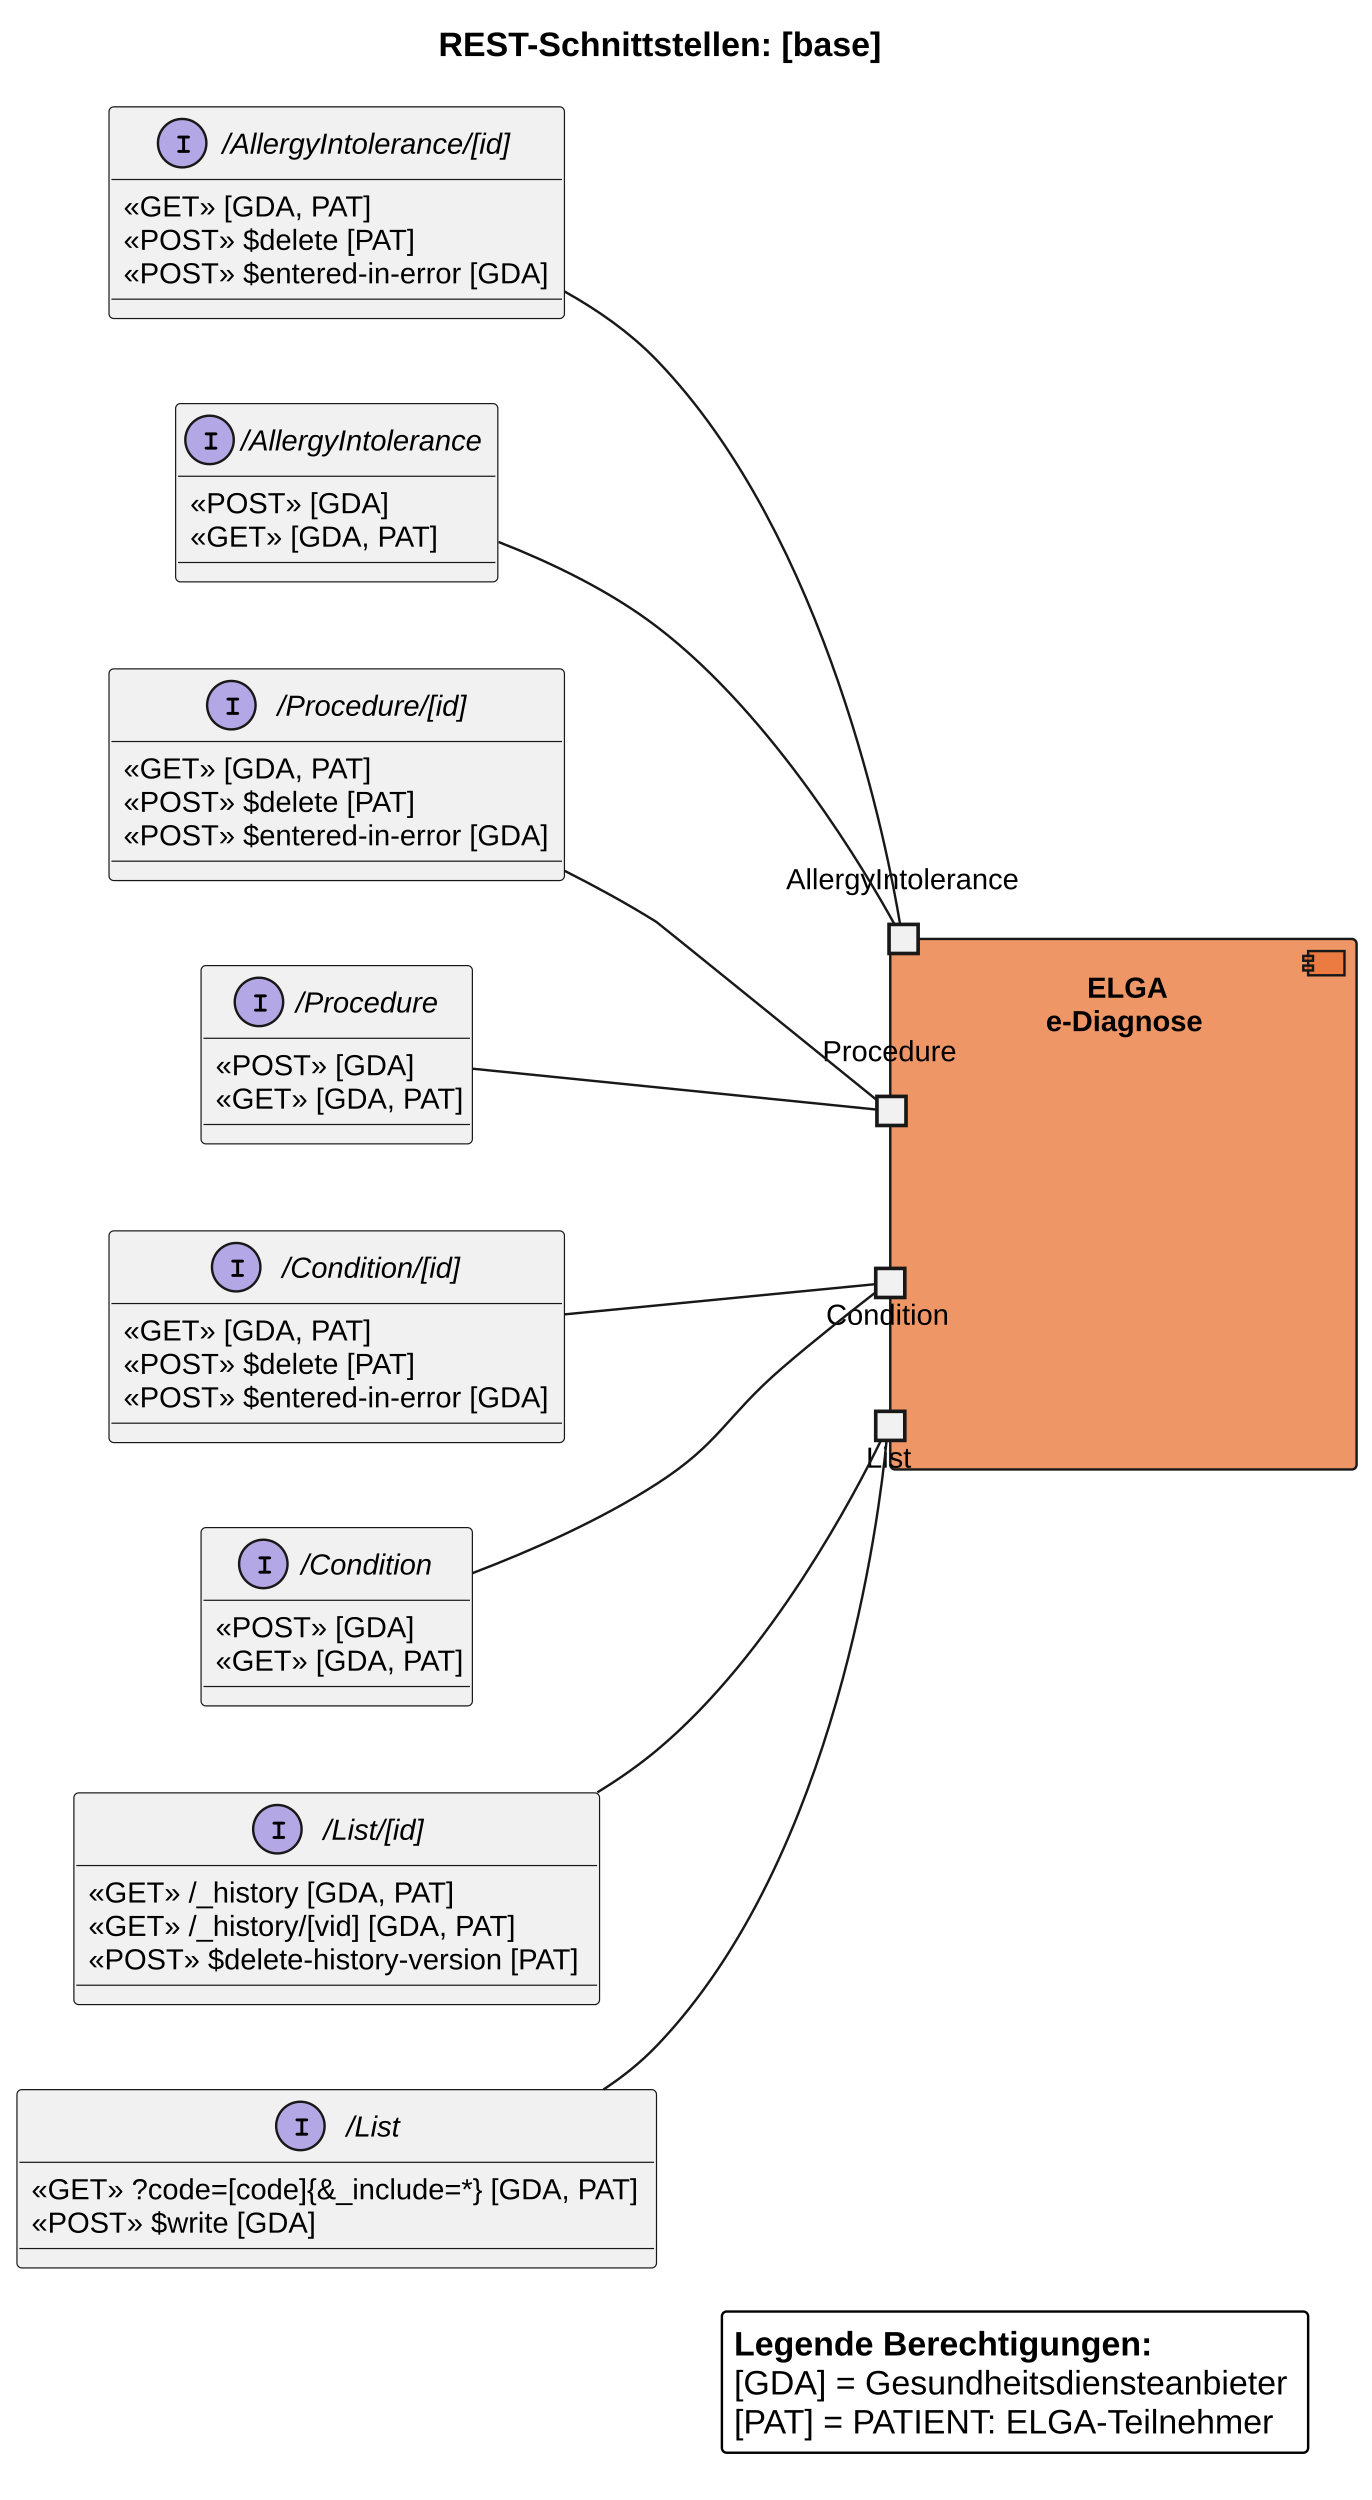
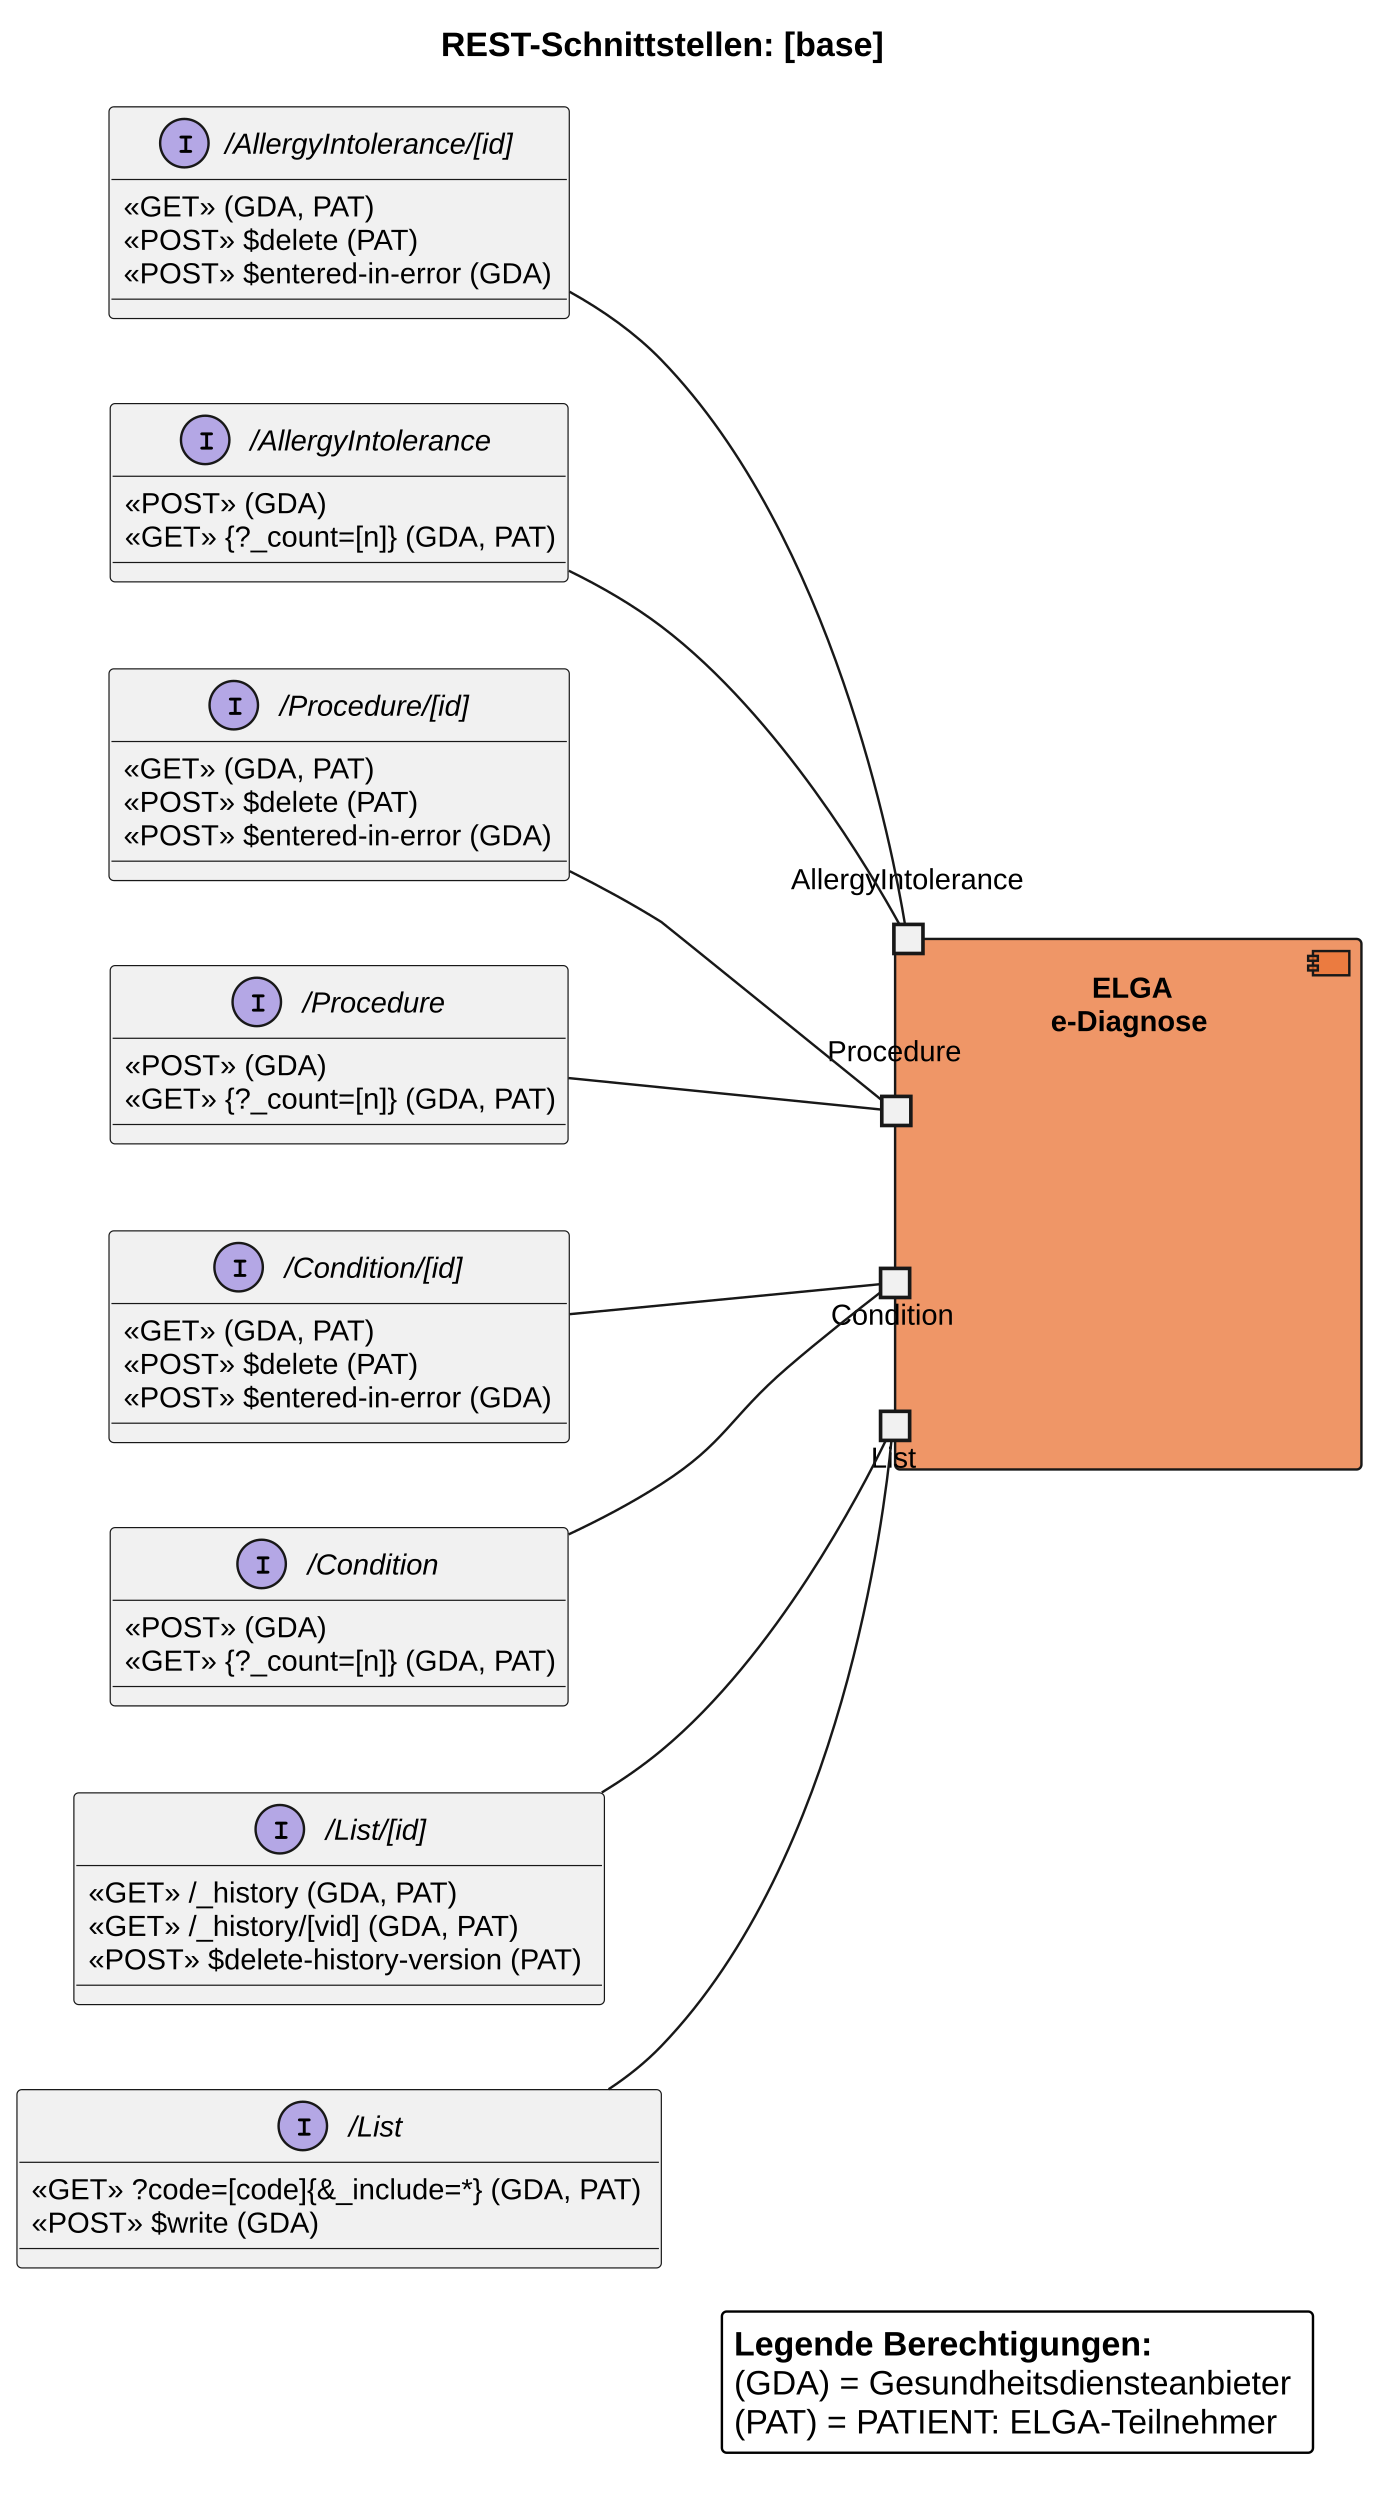
- <svg xmlns="http://www.w3.org/2000/svg" contentStyleType="text/css" height="1032px" preserveAspectRatio="none" style="width:566px;height:1032px;background:#FFFFFF;" version="1.1" viewBox="0 0 566 1032" width="566px" zoomAndPan="magnify">
+ <svg xmlns="http://www.w3.org/2000/svg" contentStyleType="text/css" height="1032px" preserveAspectRatio="none" style="width:568px;height:1032px;background:#FFFFFF;" version="1.1" viewBox="0 0 568 1032" width="568px" zoomAndPan="magnify">
  <defs />
  <g>
-     <text fill="#000000" font-family="Arial" font-size="14" font-weight="bold" lengthAdjust="spacing" textLength="190" x="181" y="23.132">REST-Schnittstellen: [base]</text>
+     <text fill="#000000" font-family="Arial" font-size="14" font-weight="bold" lengthAdjust="spacing" textLength="190" x="182" y="23.132">REST-Schnittstellen: [base]</text>
    <g id="cluster_Server">
-       <rect fill="#E97232" fill-opacity="0.741" height="219" rx="2" ry="2" style="stroke:#181818;stroke-width:1.0;" width="192.5" x="367.5" y="387.599" />
-       <rect fill="#E97232" fill-opacity="0.741" height="10" style="stroke:#181818;stroke-width:1.0;" width="15" x="540" y="392.599" />
-       <rect fill="#E97232" fill-opacity="0.741" height="2" style="stroke:#181818;stroke-width:1.0;" width="4" x="538" y="394.599" />
-       <rect fill="#E97232" fill-opacity="0.741" height="2" style="stroke:#181818;stroke-width:1.0;" width="4" x="538" y="398.599" />
-       <text fill="#000000" font-family="Arial" font-size="12" font-weight="bold" lengthAdjust="spacing" textLength="30" x="448.75" y="411.854">ELGA</text>
-       <text fill="#000000" font-family="Arial" font-size="12" font-weight="bold" lengthAdjust="spacing" textLength="64" x="431.75" y="425.653">e-Diagnose</text>
+       <rect fill="#E97232" fill-opacity="0.741" height="219" rx="2" ry="2" style="stroke:#181818;stroke-width:1.0;" width="192.5" x="369.5" y="387.599" />
+       <rect fill="#E97232" fill-opacity="0.741" height="10" style="stroke:#181818;stroke-width:1.0;" width="15" x="542" y="392.599" />
+       <rect fill="#E97232" fill-opacity="0.741" height="2" style="stroke:#181818;stroke-width:1.0;" width="4" x="540" y="394.599" />
+       <rect fill="#E97232" fill-opacity="0.741" height="2" style="stroke:#181818;stroke-width:1.0;" width="4" x="540" y="398.599" />
+       <text fill="#000000" font-family="Arial" font-size="12" font-weight="bold" lengthAdjust="spacing" textLength="30" x="450.75" y="411.854">ELGA</text>
+       <text fill="#000000" font-family="Arial" font-size="12" font-weight="bold" lengthAdjust="spacing" textLength="64" x="433.75" y="425.653">e-Diagnose</text>
    </g>
-     <text fill="#000000" font-family="Arial" font-size="12" lengthAdjust="spacing" textLength="20" x="357.5" y="605.855">List</text>
-     <rect fill="#F1F1F1" height="12" style="stroke:#181818;stroke-width:1.5;" width="12" x="361.5" y="582.599" />
-     <text fill="#000000" font-family="Arial" font-size="12" lengthAdjust="spacing" textLength="53" x="341" y="546.855">Condition</text>
-     <rect fill="#F1F1F1" height="12" style="stroke:#181818;stroke-width:1.5;" width="12" x="361.5" y="523.599" />
-     <text fill="#000000" font-family="Arial" font-size="12" lengthAdjust="spacing" textLength="57" x="339.5" y="438.056">Procedure</text>
-     <rect fill="#F1F1F1" height="12" style="stroke:#181818;stroke-width:1.5;" width="12" x="362" y="452.599" />
-     <text fill="#000000" font-family="Arial" font-size="12" lengthAdjust="spacing" textLength="97" x="324.5" y="367.056">AllergyIntolerance</text>
-     <rect fill="#F1F1F1" height="12" style="stroke:#181818;stroke-width:1.5;" width="12" x="367" y="381.599" />
+     <text fill="#000000" font-family="Arial" font-size="12" lengthAdjust="spacing" textLength="20" x="359.5" y="605.855">List</text>
+     <rect fill="#F1F1F1" height="12" style="stroke:#181818;stroke-width:1.5;" width="12" x="363.5" y="582.599" />
+     <text fill="#000000" font-family="Arial" font-size="12" lengthAdjust="spacing" textLength="53" x="343" y="546.855">Condition</text>
+     <rect fill="#F1F1F1" height="12" style="stroke:#181818;stroke-width:1.5;" width="12" x="363.5" y="523.599" />
+     <text fill="#000000" font-family="Arial" font-size="12" lengthAdjust="spacing" textLength="57" x="341.5" y="438.056">Procedure</text>
+     <rect fill="#F1F1F1" height="12" style="stroke:#181818;stroke-width:1.5;" width="12" x="364" y="452.599" />
+     <text fill="#000000" font-family="Arial" font-size="12" lengthAdjust="spacing" textLength="97" x="326.5" y="367.056">AllergyIntolerance</text>
+     <rect fill="#F1F1F1" height="12" style="stroke:#181818;stroke-width:1.5;" width="12" x="369" y="381.599" />
    <g id="elem_List_type">
-       <rect codeLine="47" fill="#F1F1F1" height="73.598" id="List_type" rx="2" ry="2" style="stroke:#181818;stroke-width:0.5;" width="264" x="7" y="862.599" />
-       <ellipse cx="124" cy="877.599" fill="#B4A7E5" rx="10" ry="10" style="stroke:#181818;stroke-width:1.0;" />
-       <path d="M125.203,875.692 L125.203,880.395 L126.422,880.395 Q126.844,880.395 127.031,880.567 Q127.219,880.724 127.219,881.005 Q127.219,881.27 127.031,881.442 Q126.844,881.599 126.422,881.599 L122.781,881.599 Q122.359,881.599 122.172,881.442 Q121.984,881.27 121.984,880.989 Q121.984,880.724 122.172,880.567 Q122.359,880.395 122.781,880.395 L124,880.395 L124,875.692 L122.781,875.692 Q122.359,875.692 122.172,875.536 Q121.984,875.364 121.984,875.099 Q121.984,874.817 122.172,874.661 Q122.359,874.489 122.781,874.489 L126.422,874.489 Q126.844,874.489 127.031,874.661 Q127.219,874.817 127.219,875.099 Q127.219,875.364 127.031,875.536 Q126.844,875.692 126.422,875.692 L125.203,875.692 Z " fill="#000000" />
-       <text fill="#000000" font-family="Arial" font-size="12" font-style="italic" lengthAdjust="spacing" textLength="22" x="143" y="881.955">/List</text>
-       <line style="stroke:#181818;stroke-width:0.5;" x1="8" x2="270" y1="892.599" y2="892.599" />
-       <text fill="#000000" font-family="Arial" font-size="12" lengthAdjust="spacing" textLength="252" x="13" y="907.855">«GET» ?code=[code]{&amp;_include=*} [GDA, PAT]</text>
-       <text fill="#000000" font-family="Arial" font-size="12" lengthAdjust="spacing" textLength="116" x="13" y="921.653">«POST» $write [GDA]</text>
-       <line style="stroke:#181818;stroke-width:0.5;" x1="8" x2="270" y1="928.196" y2="928.196" />
+       <rect codeLine="47" fill="#F1F1F1" height="73.598" id="List_type" rx="2" ry="2" style="stroke:#181818;stroke-width:0.5;" width="266" x="7" y="862.599" />
+       <ellipse cx="125" cy="877.599" fill="#B4A7E5" rx="10" ry="10" style="stroke:#181818;stroke-width:1.0;" />
+       <path d="M126.203,875.692 L126.203,880.395 L127.422,880.395 Q127.844,880.395 128.031,880.567 Q128.219,880.724 128.219,881.005 Q128.219,881.27 128.031,881.442 Q127.844,881.599 127.422,881.599 L123.781,881.599 Q123.359,881.599 123.172,881.442 Q122.984,881.27 122.984,880.989 Q122.984,880.724 123.172,880.567 Q123.359,880.395 123.781,880.395 L125,880.395 L125,875.692 L123.781,875.692 Q123.359,875.692 123.172,875.536 Q122.984,875.364 122.984,875.099 Q122.984,874.817 123.172,874.661 Q123.359,874.489 123.781,874.489 L127.422,874.489 Q127.844,874.489 128.031,874.661 Q128.219,874.817 128.219,875.099 Q128.219,875.364 128.031,875.536 Q127.844,875.692 127.422,875.692 L126.203,875.692 Z " fill="#000000" />
+       <text fill="#000000" font-family="Arial" font-size="12" font-style="italic" lengthAdjust="spacing" textLength="22" x="144" y="881.955">/List</text>
+       <line style="stroke:#181818;stroke-width:0.5;" x1="8" x2="272" y1="892.599" y2="892.599" />
+       <text fill="#000000" font-family="Arial" font-size="12" lengthAdjust="spacing" textLength="254" x="13" y="907.855">«GET» ?code=[code]{&amp;_include=*} (GDA, PAT)</text>
+       <text fill="#000000" font-family="Arial" font-size="12" lengthAdjust="spacing" textLength="118" x="13" y="921.653">«POST» $write (GDA)</text>
+       <line style="stroke:#181818;stroke-width:0.5;" x1="8" x2="272" y1="928.196" y2="928.196" />
    </g>
    <g id="elem_List_instance">
-       <rect codeLine="52" fill="#F1F1F1" height="87.397" id="List_instance" rx="2" ry="2" style="stroke:#181818;stroke-width:0.5;" width="217" x="30.5" y="740.099" />
-       <ellipse cx="114.5" cy="755.099" fill="#B4A7E5" rx="10" ry="10" style="stroke:#181818;stroke-width:1.0;" />
-       <path d="M115.703,753.192 L115.703,757.895 L116.922,757.895 Q117.344,757.895 117.531,758.067 Q117.719,758.224 117.719,758.505 Q117.719,758.77 117.531,758.942 Q117.344,759.099 116.922,759.099 L113.281,759.099 Q112.859,759.099 112.672,758.942 Q112.484,758.77 112.484,758.489 Q112.484,758.224 112.672,758.067 Q112.859,757.895 113.281,757.895 L114.5,757.895 L114.5,753.192 L113.281,753.192 Q112.859,753.192 112.672,753.036 Q112.484,752.864 112.484,752.599 Q112.484,752.317 112.672,752.161 Q112.859,751.989 113.281,751.989 L116.922,751.989 Q117.344,751.989 117.531,752.161 Q117.719,752.317 117.719,752.599 Q117.719,752.864 117.531,753.036 Q117.344,753.192 116.922,753.192 L115.703,753.192 Z " fill="#000000" />
-       <text fill="#000000" font-family="Arial" font-size="12" font-style="italic" lengthAdjust="spacing" textLength="41" x="133.5" y="759.455">/List/[id]</text>
-       <line style="stroke:#181818;stroke-width:0.5;" x1="31.5" x2="246.5" y1="770.099" y2="770.099" />
-       <text fill="#000000" font-family="Arial" font-size="12" lengthAdjust="spacing" textLength="149" x="36.5" y="785.355">«GET» /_history [GDA, PAT]</text>
-       <text fill="#000000" font-family="Arial" font-size="12" lengthAdjust="spacing" textLength="173" x="36.5" y="799.153">«GET» /_history/[vid] [GDA, PAT]</text>
-       <text fill="#000000" font-family="Arial" font-size="12" lengthAdjust="spacing" textLength="205" x="36.5" y="812.952">«POST» $delete-history-version [PAT]</text>
-       <line style="stroke:#181818;stroke-width:0.5;" x1="31.5" x2="246.5" y1="819.495" y2="819.495" />
+       <rect codeLine="52" fill="#F1F1F1" height="87.397" id="List_instance" rx="2" ry="2" style="stroke:#181818;stroke-width:0.5;" width="219" x="30.5" y="740.099" />
+       <ellipse cx="115.5" cy="755.099" fill="#B4A7E5" rx="10" ry="10" style="stroke:#181818;stroke-width:1.0;" />
+       <path d="M116.703,753.192 L116.703,757.895 L117.922,757.895 Q118.344,757.895 118.531,758.067 Q118.719,758.224 118.719,758.505 Q118.719,758.77 118.531,758.942 Q118.344,759.099 117.922,759.099 L114.281,759.099 Q113.859,759.099 113.672,758.942 Q113.484,758.77 113.484,758.489 Q113.484,758.224 113.672,758.067 Q113.859,757.895 114.281,757.895 L115.5,757.895 L115.5,753.192 L114.281,753.192 Q113.859,753.192 113.672,753.036 Q113.484,752.864 113.484,752.599 Q113.484,752.317 113.672,752.161 Q113.859,751.989 114.281,751.989 L117.922,751.989 Q118.344,751.989 118.531,752.161 Q118.719,752.317 118.719,752.599 Q118.719,752.864 118.531,753.036 Q118.344,753.192 117.922,753.192 L116.703,753.192 Z " fill="#000000" />
+       <text fill="#000000" font-family="Arial" font-size="12" font-style="italic" lengthAdjust="spacing" textLength="41" x="134.5" y="759.455">/List/[id]</text>
+       <line style="stroke:#181818;stroke-width:0.5;" x1="31.5" x2="248.5" y1="770.099" y2="770.099" />
+       <text fill="#000000" font-family="Arial" font-size="12" lengthAdjust="spacing" textLength="151" x="36.5" y="785.355">«GET» /_history (GDA, PAT)</text>
+       <text fill="#000000" font-family="Arial" font-size="12" lengthAdjust="spacing" textLength="175" x="36.5" y="799.153">«GET» /_history/[vid] (GDA, PAT)</text>
+       <text fill="#000000" font-family="Arial" font-size="12" lengthAdjust="spacing" textLength="207" x="36.5" y="812.952">«POST» $delete-history-version (PAT)</text>
+       <line style="stroke:#181818;stroke-width:0.5;" x1="31.5" x2="248.5" y1="819.495" y2="819.495" />
    </g>
    <g id="elem_ICondition_instance">
-       <rect codeLine="58" fill="#F1F1F1" height="87.397" id="ICondition_instance" rx="2" ry="2" style="stroke:#181818;stroke-width:0.5;" width="188" x="45" y="508.099" />
-       <ellipse cx="97.5" cy="523.099" fill="#B4A7E5" rx="10" ry="10" style="stroke:#181818;stroke-width:1.0;" />
-       <path d="M98.703,521.192 L98.703,525.895 L99.922,525.895 Q100.344,525.895 100.531,526.067 Q100.719,526.224 100.719,526.505 Q100.719,526.77 100.531,526.942 Q100.344,527.099 99.922,527.099 L96.281,527.099 Q95.859,527.099 95.672,526.942 Q95.484,526.77 95.484,526.489 Q95.484,526.224 95.672,526.067 Q95.859,525.895 96.281,525.895 L97.5,525.895 L97.5,521.192 L96.281,521.192 Q95.859,521.192 95.672,521.036 Q95.484,520.864 95.484,520.599 Q95.484,520.317 95.672,520.161 Q95.859,519.989 96.281,519.989 L99.922,519.989 Q100.344,519.989 100.531,520.161 Q100.719,520.317 100.719,520.599 Q100.719,520.864 100.531,521.036 Q100.344,521.192 99.922,521.192 L98.703,521.192 Z " fill="#000000" />
-       <text fill="#000000" font-family="Arial" font-size="12" font-style="italic" lengthAdjust="spacing" textLength="75" x="116.5" y="527.455">/Condition/[id]</text>
-       <line style="stroke:#181818;stroke-width:0.5;" x1="46" x2="232" y1="538.099" y2="538.099" />
-       <text fill="#000000" font-family="Arial" font-size="12" lengthAdjust="spacing" textLength="100" x="51" y="553.355">«GET» [GDA, PAT]</text>
-       <text fill="#000000" font-family="Arial" font-size="12" lengthAdjust="spacing" textLength="121" x="51" y="567.153">«POST» $delete [PAT]</text>
-       <text fill="#000000" font-family="Arial" font-size="12" lengthAdjust="spacing" textLength="176" x="51" y="580.952">«POST» $entered-in-error [GDA]</text>
-       <line style="stroke:#181818;stroke-width:0.5;" x1="46" x2="232" y1="587.495" y2="587.495" />
+       <rect codeLine="58" fill="#F1F1F1" height="87.397" id="ICondition_instance" rx="2" ry="2" style="stroke:#181818;stroke-width:0.5;" width="190" x="45" y="508.099" />
+       <ellipse cx="98.5" cy="523.099" fill="#B4A7E5" rx="10" ry="10" style="stroke:#181818;stroke-width:1.0;" />
+       <path d="M99.703,521.192 L99.703,525.895 L100.922,525.895 Q101.344,525.895 101.531,526.067 Q101.719,526.224 101.719,526.505 Q101.719,526.77 101.531,526.942 Q101.344,527.099 100.922,527.099 L97.281,527.099 Q96.859,527.099 96.672,526.942 Q96.484,526.77 96.484,526.489 Q96.484,526.224 96.672,526.067 Q96.859,525.895 97.281,525.895 L98.5,525.895 L98.5,521.192 L97.281,521.192 Q96.859,521.192 96.672,521.036 Q96.484,520.864 96.484,520.599 Q96.484,520.317 96.672,520.161 Q96.859,519.989 97.281,519.989 L100.922,519.989 Q101.344,519.989 101.531,520.161 Q101.719,520.317 101.719,520.599 Q101.719,520.864 101.531,521.036 Q101.344,521.192 100.922,521.192 L99.703,521.192 Z " fill="#000000" />
+       <text fill="#000000" font-family="Arial" font-size="12" font-style="italic" lengthAdjust="spacing" textLength="75" x="117.5" y="527.455">/Condition/[id]</text>
+       <line style="stroke:#181818;stroke-width:0.5;" x1="46" x2="234" y1="538.099" y2="538.099" />
+       <text fill="#000000" font-family="Arial" font-size="12" lengthAdjust="spacing" textLength="102" x="51" y="553.355">«GET» (GDA, PAT)</text>
+       <text fill="#000000" font-family="Arial" font-size="12" lengthAdjust="spacing" textLength="123" x="51" y="567.153">«POST» $delete (PAT)</text>
+       <text fill="#000000" font-family="Arial" font-size="12" lengthAdjust="spacing" textLength="178" x="51" y="580.952">«POST» $entered-in-error (GDA)</text>
+       <line style="stroke:#181818;stroke-width:0.5;" x1="46" x2="234" y1="587.495" y2="587.495" />
    </g>
    <g id="elem_ICondition_type">
-       <rect codeLine="64" fill="#F1F1F1" height="73.598" id="ICondition_type" rx="2" ry="2" style="stroke:#181818;stroke-width:0.5;" width="112" x="83" y="630.599" />
-       <ellipse cx="108.7" cy="645.599" fill="#B4A7E5" rx="10" ry="10" style="stroke:#181818;stroke-width:1.0;" />
-       <path d="M109.903,643.692 L109.903,648.395 L111.122,648.395 Q111.544,648.395 111.731,648.567 Q111.919,648.724 111.919,649.005 Q111.919,649.27 111.731,649.442 Q111.544,649.599 111.122,649.599 L107.481,649.599 Q107.059,649.599 106.872,649.442 Q106.684,649.27 106.684,648.989 Q106.684,648.724 106.872,648.567 Q107.059,648.395 107.481,648.395 L108.7,648.395 L108.7,643.692 L107.481,643.692 Q107.059,643.692 106.872,643.536 Q106.684,643.364 106.684,643.099 Q106.684,642.817 106.872,642.661 Q107.059,642.489 107.481,642.489 L111.122,642.489 Q111.544,642.489 111.731,642.661 Q111.919,642.817 111.919,643.099 Q111.919,643.364 111.731,643.536 Q111.544,643.692 111.122,643.692 L109.903,643.692 Z " fill="#000000" />
-       <text fill="#000000" font-family="Arial" font-size="12" font-style="italic" lengthAdjust="spacing" textLength="56" x="124.3" y="649.955">/Condition</text>
-       <line style="stroke:#181818;stroke-width:0.5;" x1="84" x2="194" y1="660.599" y2="660.599" />
-       <text fill="#000000" font-family="Arial" font-size="12" lengthAdjust="spacing" textLength="80" x="89" y="675.855">«POST» [GDA]</text>
-       <text fill="#000000" font-family="Arial" font-size="12" lengthAdjust="spacing" textLength="100" x="89" y="689.653">«GET» [GDA, PAT]</text>
-       <line style="stroke:#181818;stroke-width:0.5;" x1="84" x2="194" y1="696.196" y2="696.196" />
+       <rect codeLine="64" fill="#F1F1F1" height="73.598" id="ICondition_type" rx="2" ry="2" style="stroke:#181818;stroke-width:0.5;" width="189" x="45.5" y="630.599" />
+       <ellipse cx="108" cy="645.599" fill="#B4A7E5" rx="10" ry="10" style="stroke:#181818;stroke-width:1.0;" />
+       <path d="M109.203,643.692 L109.203,648.395 L110.422,648.395 Q110.844,648.395 111.031,648.567 Q111.219,648.724 111.219,649.005 Q111.219,649.27 111.031,649.442 Q110.844,649.599 110.422,649.599 L106.781,649.599 Q106.359,649.599 106.172,649.442 Q105.984,649.27 105.984,648.989 Q105.984,648.724 106.172,648.567 Q106.359,648.395 106.781,648.395 L108,648.395 L108,643.692 L106.781,643.692 Q106.359,643.692 106.172,643.536 Q105.984,643.364 105.984,643.099 Q105.984,642.817 106.172,642.661 Q106.359,642.489 106.781,642.489 L110.422,642.489 Q110.844,642.489 111.031,642.661 Q111.219,642.817 111.219,643.099 Q111.219,643.364 111.031,643.536 Q110.844,643.692 110.422,643.692 L109.203,643.692 Z " fill="#000000" />
+       <text fill="#000000" font-family="Arial" font-size="12" font-style="italic" lengthAdjust="spacing" textLength="56" x="127" y="649.955">/Condition</text>
+       <line style="stroke:#181818;stroke-width:0.5;" x1="46.5" x2="233.5" y1="660.599" y2="660.599" />
+       <text fill="#000000" font-family="Arial" font-size="12" lengthAdjust="spacing" textLength="82" x="51.5" y="675.855">«POST» (GDA)</text>
+       <text fill="#000000" font-family="Arial" font-size="12" lengthAdjust="spacing" textLength="177" x="51.5" y="689.653">«GET» {?_count=[n]} (GDA, PAT)</text>
+       <line style="stroke:#181818;stroke-width:0.5;" x1="46.5" x2="233.5" y1="696.196" y2="696.196" />
    </g>
    <g id="elem_IProcedure_instance">
-       <rect codeLine="69" fill="#F1F1F1" height="87.397" id="IProcedure_instance" rx="2" ry="2" style="stroke:#181818;stroke-width:0.5;" width="188" x="45" y="276.099" />
-       <ellipse cx="95.5" cy="291.099" fill="#B4A7E5" rx="10" ry="10" style="stroke:#181818;stroke-width:1.0;" />
-       <path d="M96.703,289.192 L96.703,293.896 L97.922,293.896 Q98.344,293.896 98.531,294.067 Q98.719,294.224 98.719,294.505 Q98.719,294.771 98.531,294.942 Q98.344,295.099 97.922,295.099 L94.281,295.099 Q93.859,295.099 93.672,294.942 Q93.484,294.771 93.484,294.489 Q93.484,294.224 93.672,294.067 Q93.859,293.896 94.281,293.896 L95.5,293.896 L95.5,289.192 L94.281,289.192 Q93.859,289.192 93.672,289.036 Q93.484,288.864 93.484,288.599 Q93.484,288.317 93.672,288.161 Q93.859,287.989 94.281,287.989 L97.922,287.989 Q98.344,287.989 98.531,288.161 Q98.719,288.317 98.719,288.599 Q98.719,288.864 98.531,289.036 Q98.344,289.192 97.922,289.192 L96.703,289.192 Z " fill="#000000" />
-       <text fill="#000000" font-family="Arial" font-size="12" font-style="italic" lengthAdjust="spacing" textLength="79" x="114.5" y="295.455">/Procedure/[id]</text>
-       <line style="stroke:#181818;stroke-width:0.5;" x1="46" x2="232" y1="306.099" y2="306.099" />
-       <text fill="#000000" font-family="Arial" font-size="12" lengthAdjust="spacing" textLength="100" x="51" y="321.354">«GET» [GDA, PAT]</text>
-       <text fill="#000000" font-family="Arial" font-size="12" lengthAdjust="spacing" textLength="121" x="51" y="335.153">«POST» $delete [PAT]</text>
-       <text fill="#000000" font-family="Arial" font-size="12" lengthAdjust="spacing" textLength="176" x="51" y="348.952">«POST» $entered-in-error [GDA]</text>
-       <line style="stroke:#181818;stroke-width:0.5;" x1="46" x2="232" y1="355.495" y2="355.495" />
+       <rect codeLine="69" fill="#F1F1F1" height="87.397" id="IProcedure_instance" rx="2" ry="2" style="stroke:#181818;stroke-width:0.5;" width="190" x="45" y="276.099" />
+       <ellipse cx="96.5" cy="291.099" fill="#B4A7E5" rx="10" ry="10" style="stroke:#181818;stroke-width:1.0;" />
+       <path d="M97.703,289.192 L97.703,293.896 L98.922,293.896 Q99.344,293.896 99.531,294.067 Q99.719,294.224 99.719,294.505 Q99.719,294.771 99.531,294.942 Q99.344,295.099 98.922,295.099 L95.281,295.099 Q94.859,295.099 94.672,294.942 Q94.484,294.771 94.484,294.489 Q94.484,294.224 94.672,294.067 Q94.859,293.896 95.281,293.896 L96.5,293.896 L96.5,289.192 L95.281,289.192 Q94.859,289.192 94.672,289.036 Q94.484,288.864 94.484,288.599 Q94.484,288.317 94.672,288.161 Q94.859,287.989 95.281,287.989 L98.922,287.989 Q99.344,287.989 99.531,288.161 Q99.719,288.317 99.719,288.599 Q99.719,288.864 99.531,289.036 Q99.344,289.192 98.922,289.192 L97.703,289.192 Z " fill="#000000" />
+       <text fill="#000000" font-family="Arial" font-size="12" font-style="italic" lengthAdjust="spacing" textLength="79" x="115.5" y="295.455">/Procedure/[id]</text>
+       <line style="stroke:#181818;stroke-width:0.5;" x1="46" x2="234" y1="306.099" y2="306.099" />
+       <text fill="#000000" font-family="Arial" font-size="12" lengthAdjust="spacing" textLength="102" x="51" y="321.354">«GET» (GDA, PAT)</text>
+       <text fill="#000000" font-family="Arial" font-size="12" lengthAdjust="spacing" textLength="123" x="51" y="335.153">«POST» $delete (PAT)</text>
+       <text fill="#000000" font-family="Arial" font-size="12" lengthAdjust="spacing" textLength="178" x="51" y="348.952">«POST» $entered-in-error (GDA)</text>
+       <line style="stroke:#181818;stroke-width:0.5;" x1="46" x2="234" y1="355.495" y2="355.495" />
    </g>
    <g id="elem_IProcedure_type">
-       <rect codeLine="75" fill="#F1F1F1" height="73.598" id="IProcedure_type" rx="2" ry="2" style="stroke:#181818;stroke-width:0.5;" width="112" x="83" y="398.599" />
-       <ellipse cx="106.9" cy="413.599" fill="#B4A7E5" rx="10" ry="10" style="stroke:#181818;stroke-width:1.0;" />
-       <path d="M108.103,411.692 L108.103,416.396 L109.322,416.396 Q109.744,416.396 109.931,416.567 Q110.119,416.724 110.119,417.005 Q110.119,417.271 109.931,417.442 Q109.744,417.599 109.322,417.599 L105.681,417.599 Q105.259,417.599 105.072,417.442 Q104.884,417.271 104.884,416.989 Q104.884,416.724 105.072,416.567 Q105.259,416.396 105.681,416.396 L106.9,416.396 L106.9,411.692 L105.681,411.692 Q105.259,411.692 105.072,411.536 Q104.884,411.364 104.884,411.099 Q104.884,410.817 105.072,410.661 Q105.259,410.489 105.681,410.489 L109.322,410.489 Q109.744,410.489 109.931,410.661 Q110.119,410.817 110.119,411.099 Q110.119,411.364 109.931,411.536 Q109.744,411.692 109.322,411.692 L108.103,411.692 Z " fill="#000000" />
-       <text fill="#000000" font-family="Arial" font-size="12" font-style="italic" lengthAdjust="spacing" textLength="60" x="122.1" y="417.955">/Procedure</text>
-       <line style="stroke:#181818;stroke-width:0.5;" x1="84" x2="194" y1="428.599" y2="428.599" />
-       <text fill="#000000" font-family="Arial" font-size="12" lengthAdjust="spacing" textLength="80" x="89" y="443.854">«POST» [GDA]</text>
-       <text fill="#000000" font-family="Arial" font-size="12" lengthAdjust="spacing" textLength="100" x="89" y="457.653">«GET» [GDA, PAT]</text>
-       <line style="stroke:#181818;stroke-width:0.5;" x1="84" x2="194" y1="464.196" y2="464.196" />
+       <rect codeLine="75" fill="#F1F1F1" height="73.598" id="IProcedure_type" rx="2" ry="2" style="stroke:#181818;stroke-width:0.5;" width="189" x="45.5" y="398.599" />
+       <ellipse cx="106" cy="413.599" fill="#B4A7E5" rx="10" ry="10" style="stroke:#181818;stroke-width:1.0;" />
+       <path d="M107.203,411.692 L107.203,416.396 L108.422,416.396 Q108.844,416.396 109.031,416.567 Q109.219,416.724 109.219,417.005 Q109.219,417.271 109.031,417.442 Q108.844,417.599 108.422,417.599 L104.781,417.599 Q104.359,417.599 104.172,417.442 Q103.984,417.271 103.984,416.989 Q103.984,416.724 104.172,416.567 Q104.359,416.396 104.781,416.396 L106,416.396 L106,411.692 L104.781,411.692 Q104.359,411.692 104.172,411.536 Q103.984,411.364 103.984,411.099 Q103.984,410.817 104.172,410.661 Q104.359,410.489 104.781,410.489 L108.422,410.489 Q108.844,410.489 109.031,410.661 Q109.219,410.817 109.219,411.099 Q109.219,411.364 109.031,411.536 Q108.844,411.692 108.422,411.692 L107.203,411.692 Z " fill="#000000" />
+       <text fill="#000000" font-family="Arial" font-size="12" font-style="italic" lengthAdjust="spacing" textLength="60" x="125" y="417.955">/Procedure</text>
+       <line style="stroke:#181818;stroke-width:0.5;" x1="46.5" x2="233.5" y1="428.599" y2="428.599" />
+       <text fill="#000000" font-family="Arial" font-size="12" lengthAdjust="spacing" textLength="82" x="51.5" y="443.854">«POST» (GDA)</text>
+       <text fill="#000000" font-family="Arial" font-size="12" lengthAdjust="spacing" textLength="177" x="51.5" y="457.653">«GET» {?_count=[n]} (GDA, PAT)</text>
+       <line style="stroke:#181818;stroke-width:0.5;" x1="46.5" x2="233.5" y1="464.196" y2="464.196" />
    </g>
    <g id="elem_IAllergyIntolerance_instance">
-       <rect codeLine="80" fill="#F1F1F1" height="87.397" id="IAllergyIntolerance_instance" rx="2" ry="2" style="stroke:#181818;stroke-width:0.5;" width="188" x="45" y="44.099" />
-       <ellipse cx="75.2" cy="59.099" fill="#B4A7E5" rx="10" ry="10" style="stroke:#181818;stroke-width:1.0;" />
-       <path d="M76.403,57.192 L76.403,61.895 L77.622,61.895 Q78.044,61.895 78.231,62.067 Q78.419,62.224 78.419,62.505 Q78.419,62.77 78.231,62.942 Q78.044,63.099 77.622,63.099 L73.981,63.099 Q73.559,63.099 73.372,62.942 Q73.184,62.77 73.184,62.489 Q73.184,62.224 73.372,62.067 Q73.559,61.895 73.981,61.895 L75.2,61.895 L75.2,57.192 L73.981,57.192 Q73.559,57.192 73.372,57.036 Q73.184,56.864 73.184,56.599 Q73.184,56.317 73.372,56.161 Q73.559,55.989 73.981,55.989 L77.622,55.989 Q78.044,55.989 78.231,56.161 Q78.419,56.317 78.419,56.599 Q78.419,56.864 78.231,57.036 Q78.044,57.192 77.622,57.192 L76.403,57.192 Z " fill="#000000" />
-       <text fill="#000000" font-family="Arial" font-size="12" font-style="italic" lengthAdjust="spacing" textLength="122" x="91.8" y="63.455">/AllergyIntolerance/[id]</text>
-       <line style="stroke:#181818;stroke-width:0.5;" x1="46" x2="232" y1="74.099" y2="74.099" />
-       <text fill="#000000" font-family="Arial" font-size="12" lengthAdjust="spacing" textLength="100" x="51" y="89.355">«GET» [GDA, PAT]</text>
-       <text fill="#000000" font-family="Arial" font-size="12" lengthAdjust="spacing" textLength="121" x="51" y="103.153">«POST» $delete [PAT]</text>
-       <text fill="#000000" font-family="Arial" font-size="12" lengthAdjust="spacing" textLength="176" x="51" y="116.952">«POST» $entered-in-error [GDA]</text>
-       <line style="stroke:#181818;stroke-width:0.5;" x1="46" x2="232" y1="123.495" y2="123.495" />
+       <rect codeLine="80" fill="#F1F1F1" height="87.397" id="IAllergyIntolerance_instance" rx="2" ry="2" style="stroke:#181818;stroke-width:0.5;" width="190" x="45" y="44.099" />
+       <ellipse cx="76.1" cy="59.099" fill="#B4A7E5" rx="10" ry="10" style="stroke:#181818;stroke-width:1.0;" />
+       <path d="M77.303,57.192 L77.303,61.895 L78.522,61.895 Q78.944,61.895 79.131,62.067 Q79.319,62.224 79.319,62.505 Q79.319,62.77 79.131,62.942 Q78.944,63.099 78.522,63.099 L74.881,63.099 Q74.459,63.099 74.272,62.942 Q74.084,62.77 74.084,62.489 Q74.084,62.224 74.272,62.067 Q74.459,61.895 74.881,61.895 L76.1,61.895 L76.1,57.192 L74.881,57.192 Q74.459,57.192 74.272,57.036 Q74.084,56.864 74.084,56.599 Q74.084,56.317 74.272,56.161 Q74.459,55.989 74.881,55.989 L78.522,55.989 Q78.944,55.989 79.131,56.161 Q79.319,56.317 79.319,56.599 Q79.319,56.864 79.131,57.036 Q78.944,57.192 78.522,57.192 L77.303,57.192 Z " fill="#000000" />
+       <text fill="#000000" font-family="Arial" font-size="12" font-style="italic" lengthAdjust="spacing" textLength="122" x="92.9" y="63.455">/AllergyIntolerance/[id]</text>
+       <line style="stroke:#181818;stroke-width:0.5;" x1="46" x2="234" y1="74.099" y2="74.099" />
+       <text fill="#000000" font-family="Arial" font-size="12" lengthAdjust="spacing" textLength="102" x="51" y="89.355">«GET» (GDA, PAT)</text>
+       <text fill="#000000" font-family="Arial" font-size="12" lengthAdjust="spacing" textLength="123" x="51" y="103.153">«POST» $delete (PAT)</text>
+       <text fill="#000000" font-family="Arial" font-size="12" lengthAdjust="spacing" textLength="178" x="51" y="116.952">«POST» $entered-in-error (GDA)</text>
+       <line style="stroke:#181818;stroke-width:0.5;" x1="46" x2="234" y1="123.495" y2="123.495" />
    </g>
    <g id="elem_IAllergyIntolerance_type">
-       <rect codeLine="86" fill="#F1F1F1" height="73.598" id="IAllergyIntolerance_type" rx="2" ry="2" style="stroke:#181818;stroke-width:0.5;" width="133" x="72.5" y="166.599" />
-       <ellipse cx="86.5" cy="181.599" fill="#B4A7E5" rx="10" ry="10" style="stroke:#181818;stroke-width:1.0;" />
-       <path d="M87.703,179.692 L87.703,184.395 L88.922,184.395 Q89.344,184.395 89.531,184.567 Q89.719,184.724 89.719,185.005 Q89.719,185.27 89.531,185.442 Q89.344,185.599 88.922,185.599 L85.281,185.599 Q84.859,185.599 84.672,185.442 Q84.484,185.27 84.484,184.989 Q84.484,184.724 84.672,184.567 Q84.859,184.395 85.281,184.395 L86.5,184.395 L86.5,179.692 L85.281,179.692 Q84.859,179.692 84.672,179.536 Q84.484,179.364 84.484,179.099 Q84.484,178.817 84.672,178.661 Q84.859,178.489 85.281,178.489 L88.922,178.489 Q89.344,178.489 89.531,178.661 Q89.719,178.817 89.719,179.099 Q89.719,179.364 89.531,179.536 Q89.344,179.692 88.922,179.692 L87.703,179.692 Z " fill="#000000" />
-       <text fill="#000000" font-family="Arial" font-size="12" font-style="italic" lengthAdjust="spacing" textLength="103" x="99.5" y="185.955">/AllergyIntolerance</text>
-       <line style="stroke:#181818;stroke-width:0.5;" x1="73.5" x2="204.5" y1="196.599" y2="196.599" />
-       <text fill="#000000" font-family="Arial" font-size="12" lengthAdjust="spacing" textLength="80" x="78.5" y="211.855">«POST» [GDA]</text>
-       <text fill="#000000" font-family="Arial" font-size="12" lengthAdjust="spacing" textLength="100" x="78.5" y="225.653">«GET» [GDA, PAT]</text>
-       <line style="stroke:#181818;stroke-width:0.5;" x1="73.5" x2="204.5" y1="232.196" y2="232.196" />
+       <rect codeLine="86" fill="#F1F1F1" height="73.598" id="IAllergyIntolerance_type" rx="2" ry="2" style="stroke:#181818;stroke-width:0.5;" width="189" x="45.5" y="166.599" />
+       <ellipse cx="84.7" cy="181.599" fill="#B4A7E5" rx="10" ry="10" style="stroke:#181818;stroke-width:1.0;" />
+       <path d="M85.903,179.692 L85.903,184.395 L87.122,184.395 Q87.544,184.395 87.731,184.567 Q87.919,184.724 87.919,185.005 Q87.919,185.27 87.731,185.442 Q87.544,185.599 87.122,185.599 L83.481,185.599 Q83.059,185.599 82.872,185.442 Q82.684,185.27 82.684,184.989 Q82.684,184.724 82.872,184.567 Q83.059,184.395 83.481,184.395 L84.7,184.395 L84.7,179.692 L83.481,179.692 Q83.059,179.692 82.872,179.536 Q82.684,179.364 82.684,179.099 Q82.684,178.817 82.872,178.661 Q83.059,178.489 83.481,178.489 L87.122,178.489 Q87.544,178.489 87.731,178.661 Q87.919,178.817 87.919,179.099 Q87.919,179.364 87.731,179.536 Q87.544,179.692 87.122,179.692 L85.903,179.692 Z " fill="#000000" />
+       <text fill="#000000" font-family="Arial" font-size="12" font-style="italic" lengthAdjust="spacing" textLength="103" x="103.3" y="185.955">/AllergyIntolerance</text>
+       <line style="stroke:#181818;stroke-width:0.5;" x1="46.5" x2="233.5" y1="196.599" y2="196.599" />
+       <text fill="#000000" font-family="Arial" font-size="12" lengthAdjust="spacing" textLength="82" x="51.5" y="211.855">«POST» (GDA)</text>
+       <text fill="#000000" font-family="Arial" font-size="12" lengthAdjust="spacing" textLength="177" x="51.5" y="225.653">«GET» {?_count=[n]} (GDA, PAT)</text>
+       <line style="stroke:#181818;stroke-width:0.5;" x1="46.5" x2="233.5" y1="232.196" y2="232.196" />
    </g>
    <g id="link_List_type_p1">
-       <path codeLine="100" d="M249.07,862.579 C257.06,857.329 264.51,851.359 271,844.599 C345.59,766.929 362.99,625.719 365.97,594.719 " fill="none" id="List_type-p1" style="stroke:#181818;stroke-width:1.0;" />
+       <path codeLine="100" d="M251.22,862.449 C259.14,857.229 266.54,851.309 273,844.599 C347.69,767.039 365.01,625.739 367.98,594.729 " fill="none" id="List_type-p1" style="stroke:#181818;stroke-width:1.0;" />
    </g>
    <g id="link_List_instance_p1">
-       <path codeLine="101" d="M246.59,739.899 C255.21,734.619 263.48,728.859 271,722.599 C318.23,683.329 353.49,615.509 363.57,594.789 " fill="none" id="List_instance-p1" style="stroke:#181818;stroke-width:1.0;" />
+       <path codeLine="101" d="M248.41,739.959 C257.09,734.669 265.42,728.879 273,722.599 C320.28,683.399 355.5,615.529 365.57,594.789 " fill="none" id="List_instance-p1" style="stroke:#181818;stroke-width:1.0;" />
    </g>
    <g id="link_ICondition_type_p2">
-       <path codeLine="102" d="M195.02,649.399 C219.28,640.159 247.56,627.679 271,612.599 C297.45,595.589 299.18,585.139 323,564.599 C336.51,552.949 353.07,539.969 361.32,533.579 " fill="none" id="ICondition_type-p2" style="stroke:#181818;stroke-width:1.0;" />
+       <path codeLine="102" d="M234.69,633.409 C247.94,627.199 261.09,620.239 273,612.599 C299.48,595.619 301.18,585.139 325,564.599 C338.51,552.949 355.07,539.969 363.32,533.579 " fill="none" id="ICondition_type-p2" style="stroke:#181818;stroke-width:1.0;" />
    </g>
    <g id="link_ICondition_instance_p2">
-       <path codeLine="103" d="M233.11,542.559 C285.57,537.459 344,531.789 361.37,530.099 " fill="none" id="ICondition_instance-p2" style="stroke:#181818;stroke-width:1.0;" />
+       <path codeLine="103" d="M235.18,542.489 C287.74,537.409 346.05,531.769 363.38,530.099 " fill="none" id="ICondition_instance-p2" style="stroke:#181818;stroke-width:1.0;" />
    </g>
    <g id="link_IProcedure_type_p3">
-       <path codeLine="104" d="M195.07,441.169 C253.2,447.039 339.47,455.769 361.97,458.039 " fill="none" id="IProcedure_type-p3" style="stroke:#181818;stroke-width:1.0;" />
+       <path codeLine="104" d="M234.6,445.019 C287.1,450.309 345.63,456.199 363.8,458.029 " fill="none" id="IProcedure_type-p3" style="stroke:#181818;stroke-width:1.0;" />
    </g>
    <g id="link_IProcedure_instance_p3">
-       <path codeLine="105" d="M233.11,359.499 C246.11,366.059 259.08,373.159 271,380.599 C271.62,380.989 341.16,437.279 361.79,453.979 " fill="none" id="IProcedure_instance-p3" style="stroke:#181818;stroke-width:1.0;" />
+       <path codeLine="105" d="M235.18,359.629 C248.16,366.139 261.1,373.199 273,380.599 C273.62,380.989 343.16,437.279 363.79,453.979 " fill="none" id="IProcedure_instance-p3" style="stroke:#181818;stroke-width:1.0;" />
    </g>
    <g id="link_IAllergyIntolerance_type_p4">
-       <path codeLine="106" d="M205.79,223.719 C227.82,232.349 251.67,243.879 271,258.599 C319.74,295.719 358.21,361.479 369.27,381.589 " fill="none" id="IAllergyIntolerance_type-p4" style="stroke:#181818;stroke-width:1.0;" />
+       <path codeLine="106" d="M234.82,235.609 C248.26,242.179 261.43,249.819 273,258.599 C321.8,295.649 360.22,361.459 371.28,381.579 " fill="none" id="IAllergyIntolerance_type-p4" style="stroke:#181818;stroke-width:1.0;" />
    </g>
    <g id="link_IAllergyIntolerance_instance_p4">
-       <path codeLine="107" d="M233.05,120.329 C246.93,128.069 260.19,137.409 271,148.599 C341.8,221.859 366.7,352.039 371.56,381.539 " fill="none" id="IAllergyIntolerance_instance-p4" style="stroke:#181818;stroke-width:1.0;" />
+       <path codeLine="107" d="M235.09,120.419 C248.96,128.139 262.19,137.449 273,148.599 C343.9,221.759 368.72,352.009 373.57,381.539 " fill="none" id="IAllergyIntolerance_instance-p4" style="stroke:#181818;stroke-width:1.0;" />
    </g>
-     <rect fill="none" height="58.296" id="_legend" rx="2" ry="2" style="stroke:#000000;stroke-width:1.0;" width="242" x="298" y="954.196" />
+     <rect fill="none" height="58.296" id="_legend" rx="2" ry="2" style="stroke:#000000;stroke-width:1.0;" width="244" x="298" y="954.196" />
    <text fill="#000000" font-family="Arial" font-size="14" font-weight="bold" lengthAdjust="spacing" textLength="184" x="303" y="972.328">Legende Berechtigungen:</text>
-     <text fill="#000000" font-family="Arial" font-size="14" lengthAdjust="spacing" textLength="232" x="303" y="988.427">[GDA] = Gesundheitsdiensteanbieter</text>
-     <text fill="#000000" font-family="Arial" font-size="14" lengthAdjust="spacing" textLength="229" x="303" y="1004.525">[PAT] = PATIENT: ELGA-Teilnehmer</text>
+     <text fill="#000000" font-family="Arial" font-size="14" lengthAdjust="spacing" textLength="234" x="303" y="988.427">(GDA) = Gesundheitsdiensteanbieter</text>
+     <text fill="#000000" font-family="Arial" font-size="14" lengthAdjust="spacing" textLength="231" x="303" y="1004.525">(PAT) = PATIENT: ELGA-Teilnehmer</text>
  </g>
</svg>
